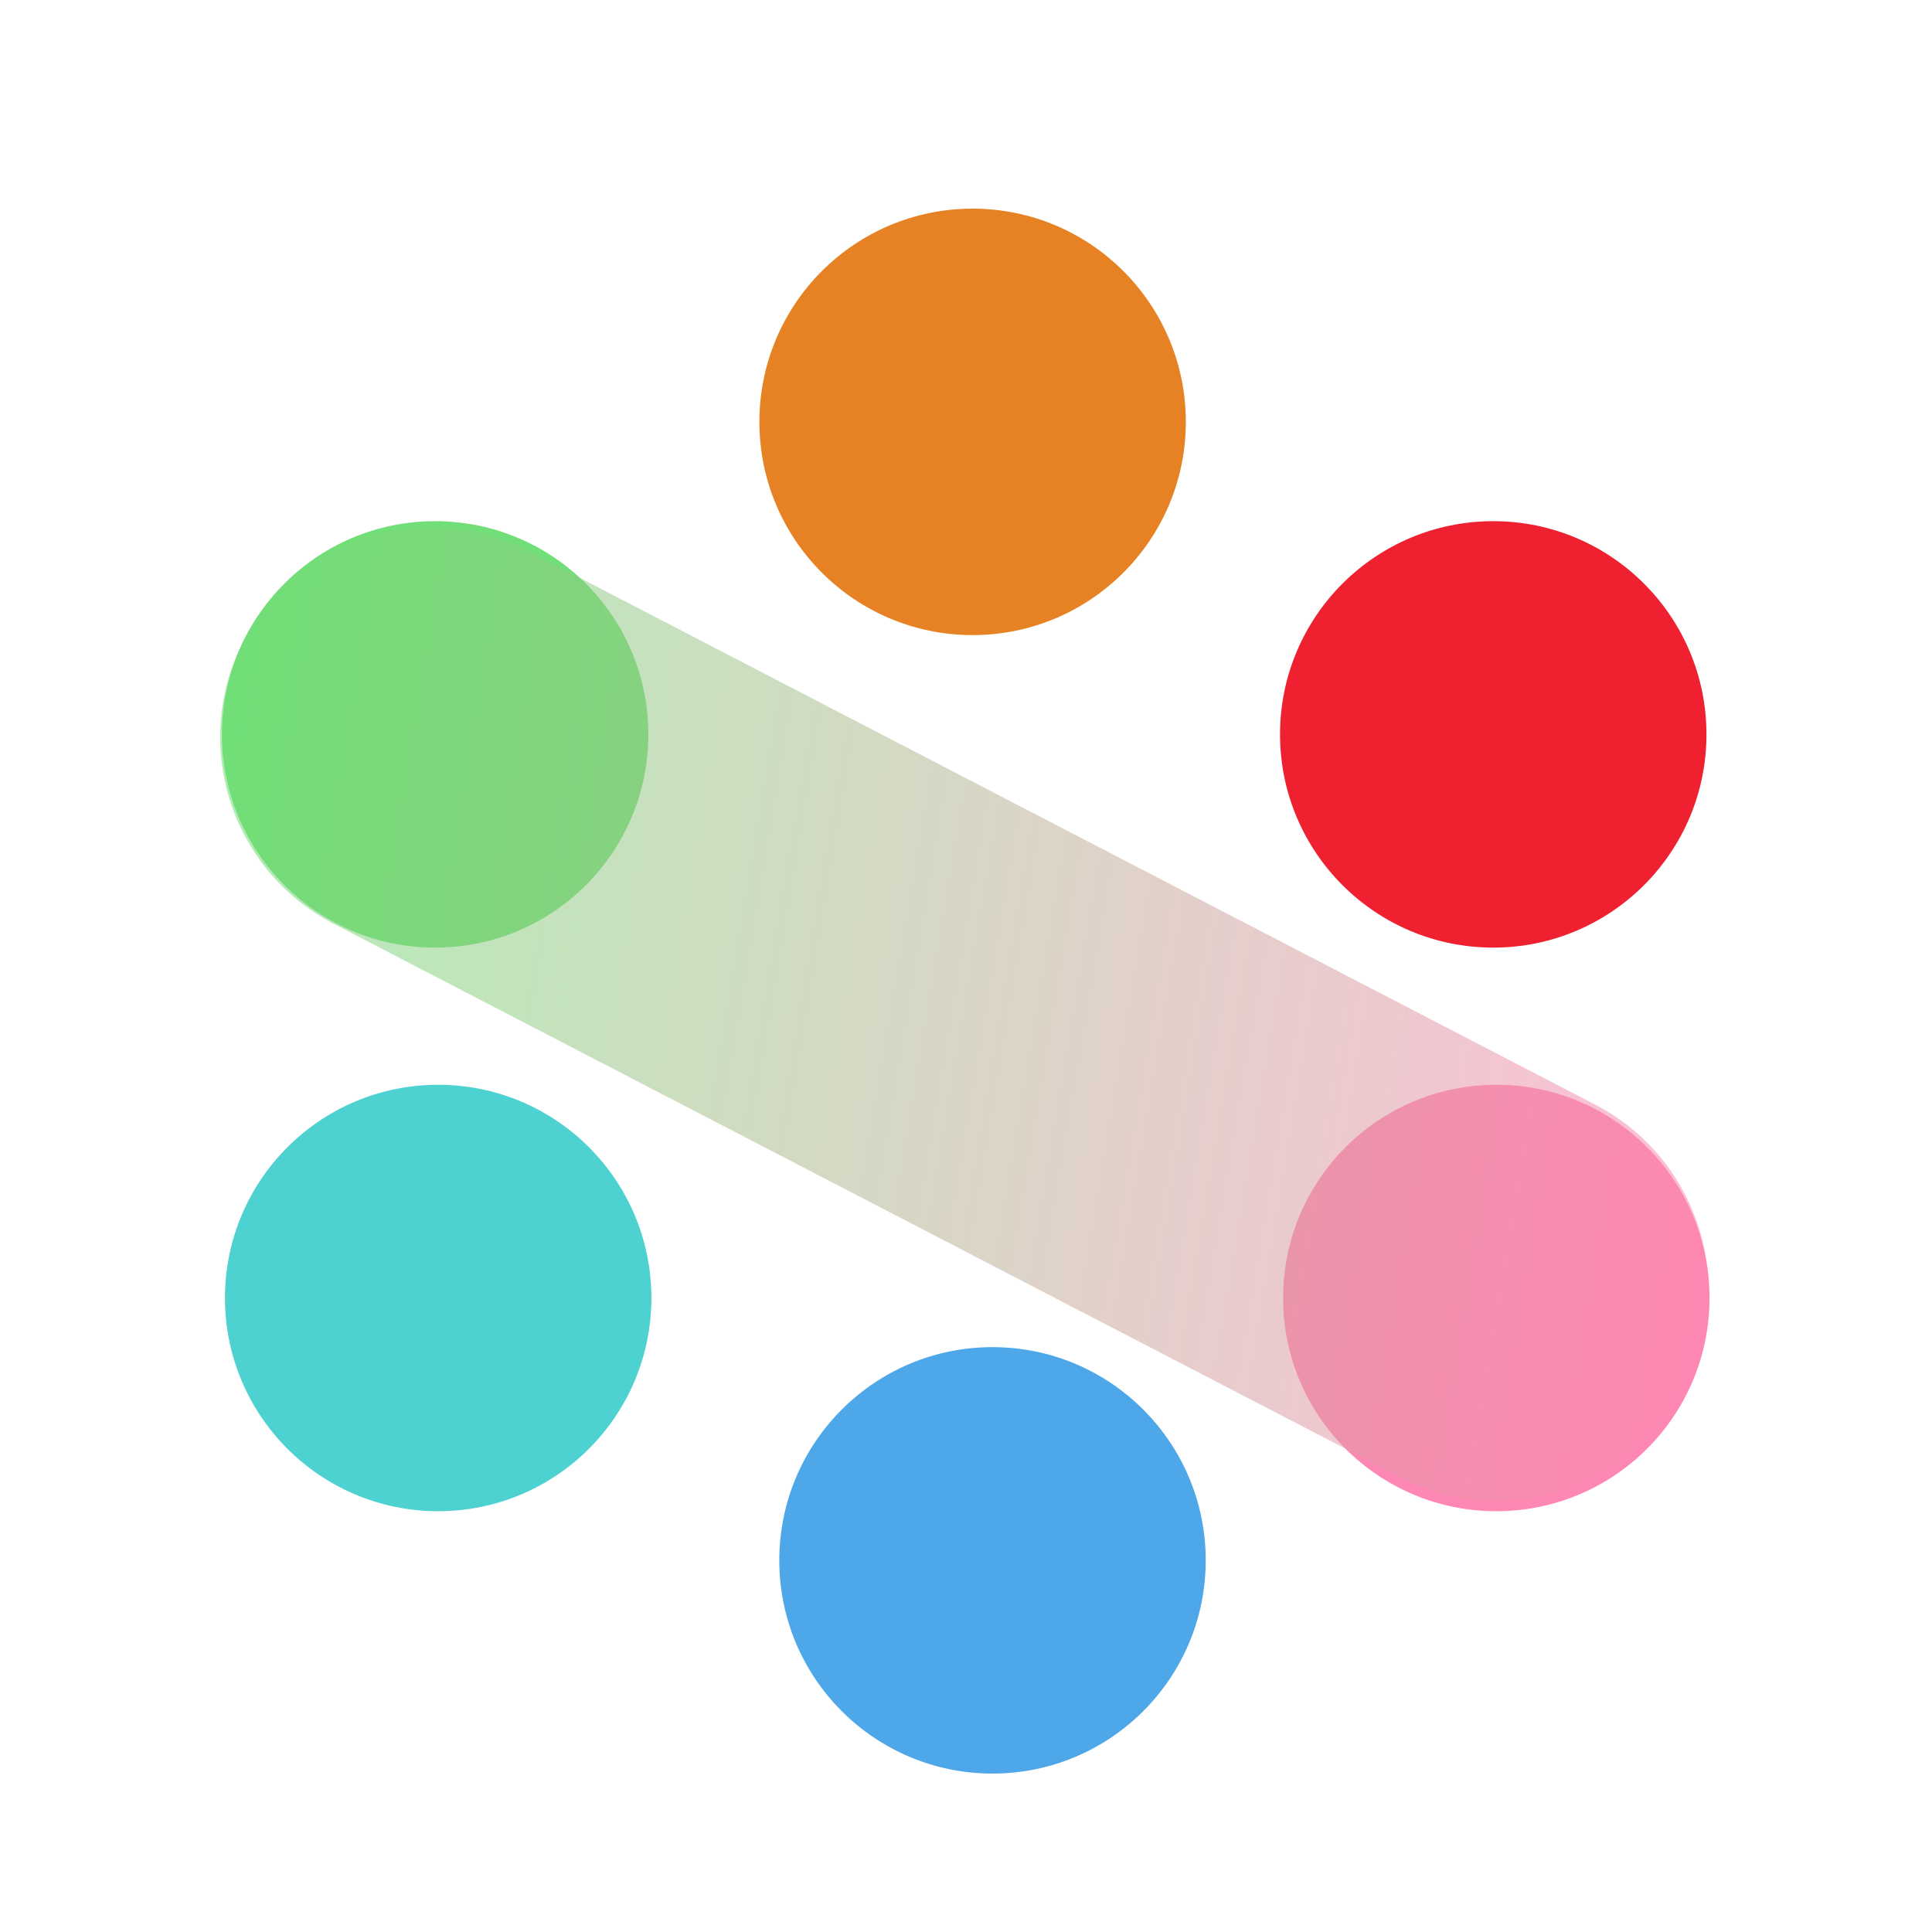
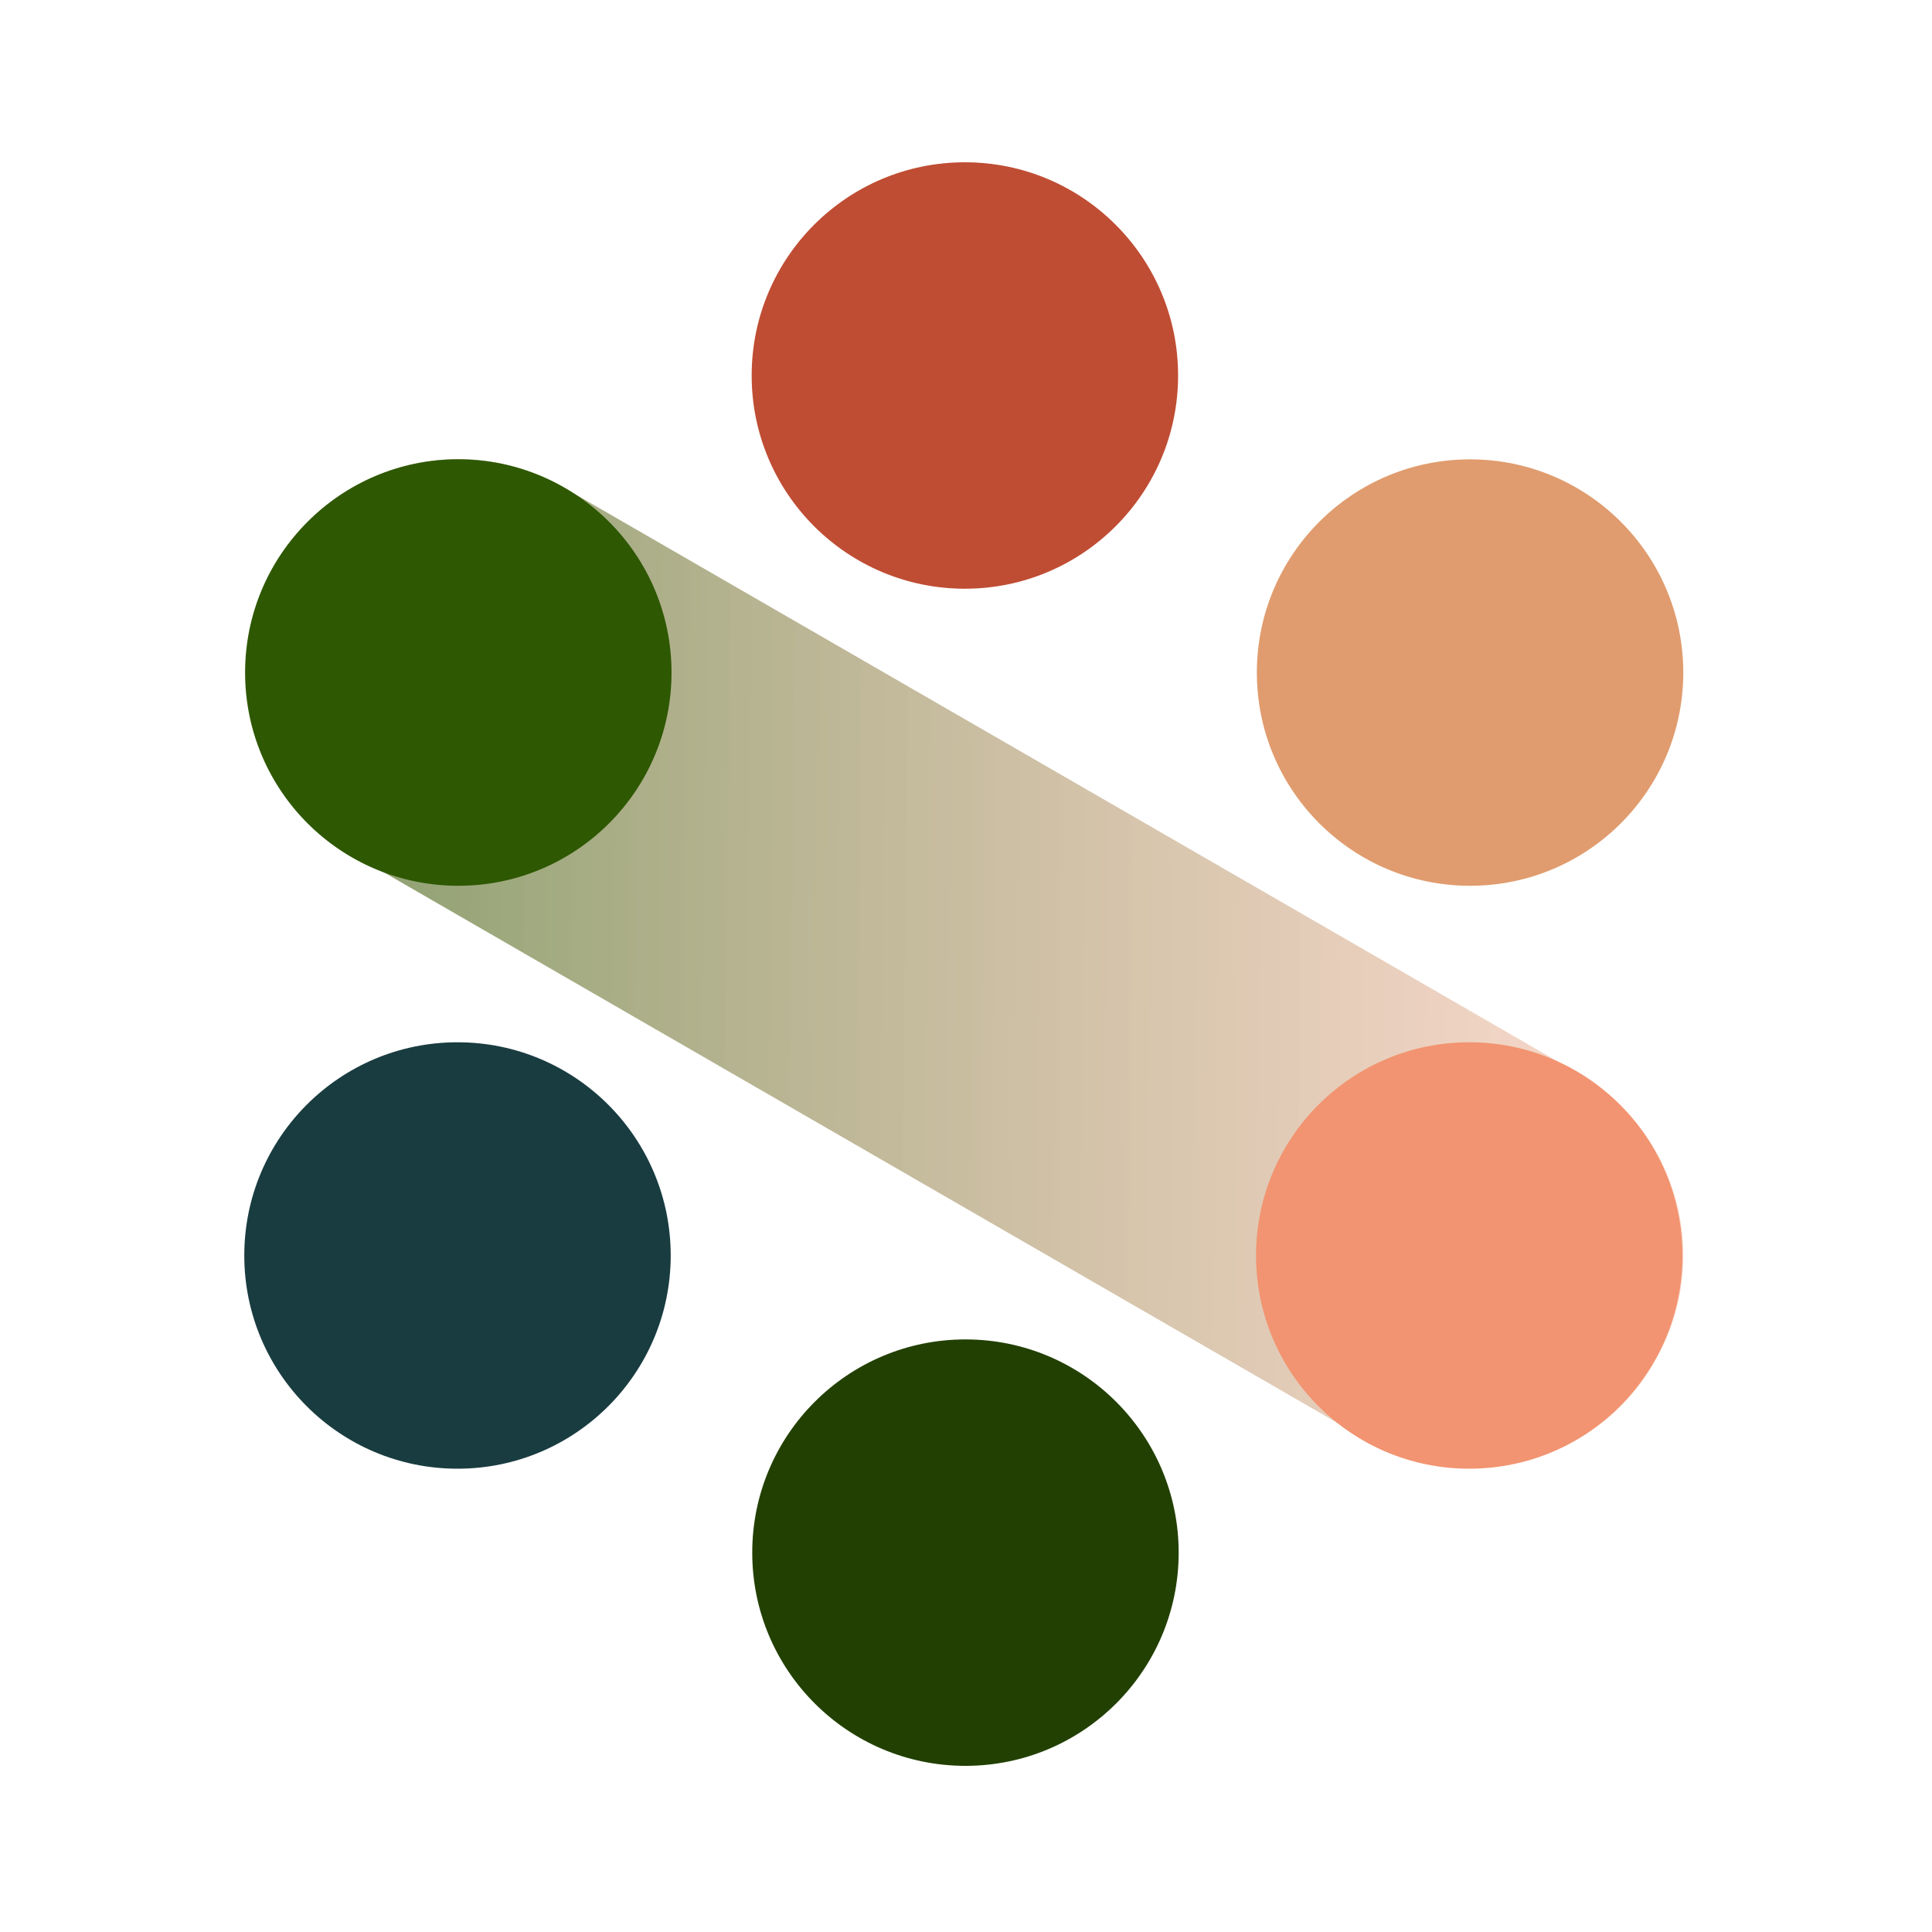
<svg xmlns="http://www.w3.org/2000/svg" id="Layer_2" data-name="Layer 2" viewBox="0 0 500 500">
  <defs>
    <style>
      .cls-1 {
        fill: url(#linear-gradient);
-         opacity: .54;
      }

      .cls-2 {
+         fill: #f29471;
+       }
+ 
+       .cls-3 {
        fill: #fff;
      }

-       .cls-3 {
-         fill: #ef202f;
-       }
- 
      .cls-4 {
-         fill: #e68223;
+         fill: #bf4d33;
      }

      .cls-5 {
-         fill: #ff87b3;
+         fill: #e09c6e;
      }

      .cls-6 {
-         fill: #71de77;
+         fill: #224002;
      }

      .cls-7 {
-         fill: #4ed1d1;
+         fill: #193c40;
      }

      .cls-8 {
-         fill: #4da7e8;
+         fill: #2e5802;
      }
    </style>
-     <linearGradient id="linear-gradient" x1="90.14" y1="267.03" x2="404.64" y2="267.03" gradientTransform="translate(-162.06 25.18) rotate(-39.77) scale(1.39 1.67) skewX(-25.74)" gradientUnits="userSpaceOnUse">
-       <stop offset="0" stop-color="#71de77" />
-       <stop offset="1" stop-color="#ff87b3" />
+     <linearGradient id="linear-gradient" x1="62.01" y1="248.55" x2="436.91" y2="250.59" gradientTransform="translate(341.66 -89.14) rotate(59.69) skewX(-.63)" gradientUnits="userSpaceOnUse">
+       <stop offset="0" stop-color="#2e5802" stop-opacity=".6" />
+       <stop offset=".67" stop-color="#ae7f4a" stop-opacity=".43" />
+       <stop offset="1" stop-color="#f29471" stop-opacity=".34" />
    </linearGradient>
  </defs>
  <g id="Layer_1-2" data-name="Layer 1">
    <g>
-       <rect class="cls-2" width="500" height="500" />
-       <g>
-         <circle class="cls-3" cx="386.45" cy="190.06" r="55.18" />
-         <circle class="cls-8" cx="256.86" cy="403.82" r="55.18" />
-         <circle class="cls-5" cx="387.24" cy="335.92" r="55.18" />
-         <circle class="cls-6" cx="112.61" cy="190.06" r="55.18" />
-         <circle class="cls-7" cx="113.4" cy="335.92" r="55.18" />
-         <circle class="cls-4" cx="251.71" cy="109.18" r="55.18" />
-         <rect class="cls-1" x="39.5" y="208.07" width="420.17" height="108.8" rx="54.4" ry="54.4" transform="translate(148.91 -85.45) rotate(27.42)" />
-       </g>
+       <rect class="cls-3" width="500" height="500" />
+       <rect class="cls-1" x="194.96" y="43.27" width="109.51" height="412.17" rx="54.44" ry="54.44" transform="translate(-91.09 340.94) rotate(-60)" />
+       <circle class="cls-5" cx="380.45" cy="174.06" r="55.18" />
+       <circle class="cls-6" cx="249.86" cy="401.82" r="55.18" />
+       <circle class="cls-2" cx="380.24" cy="324.92" r="55.18" />
+       <circle class="cls-8" cx="118.61" cy="174.06" r="55.18" />
+       <circle class="cls-7" cx="118.4" cy="324.92" r="55.18" />
+       <circle class="cls-4" cx="249.71" cy="97.18" r="55.18" />
    </g>
  </g>
</svg>
